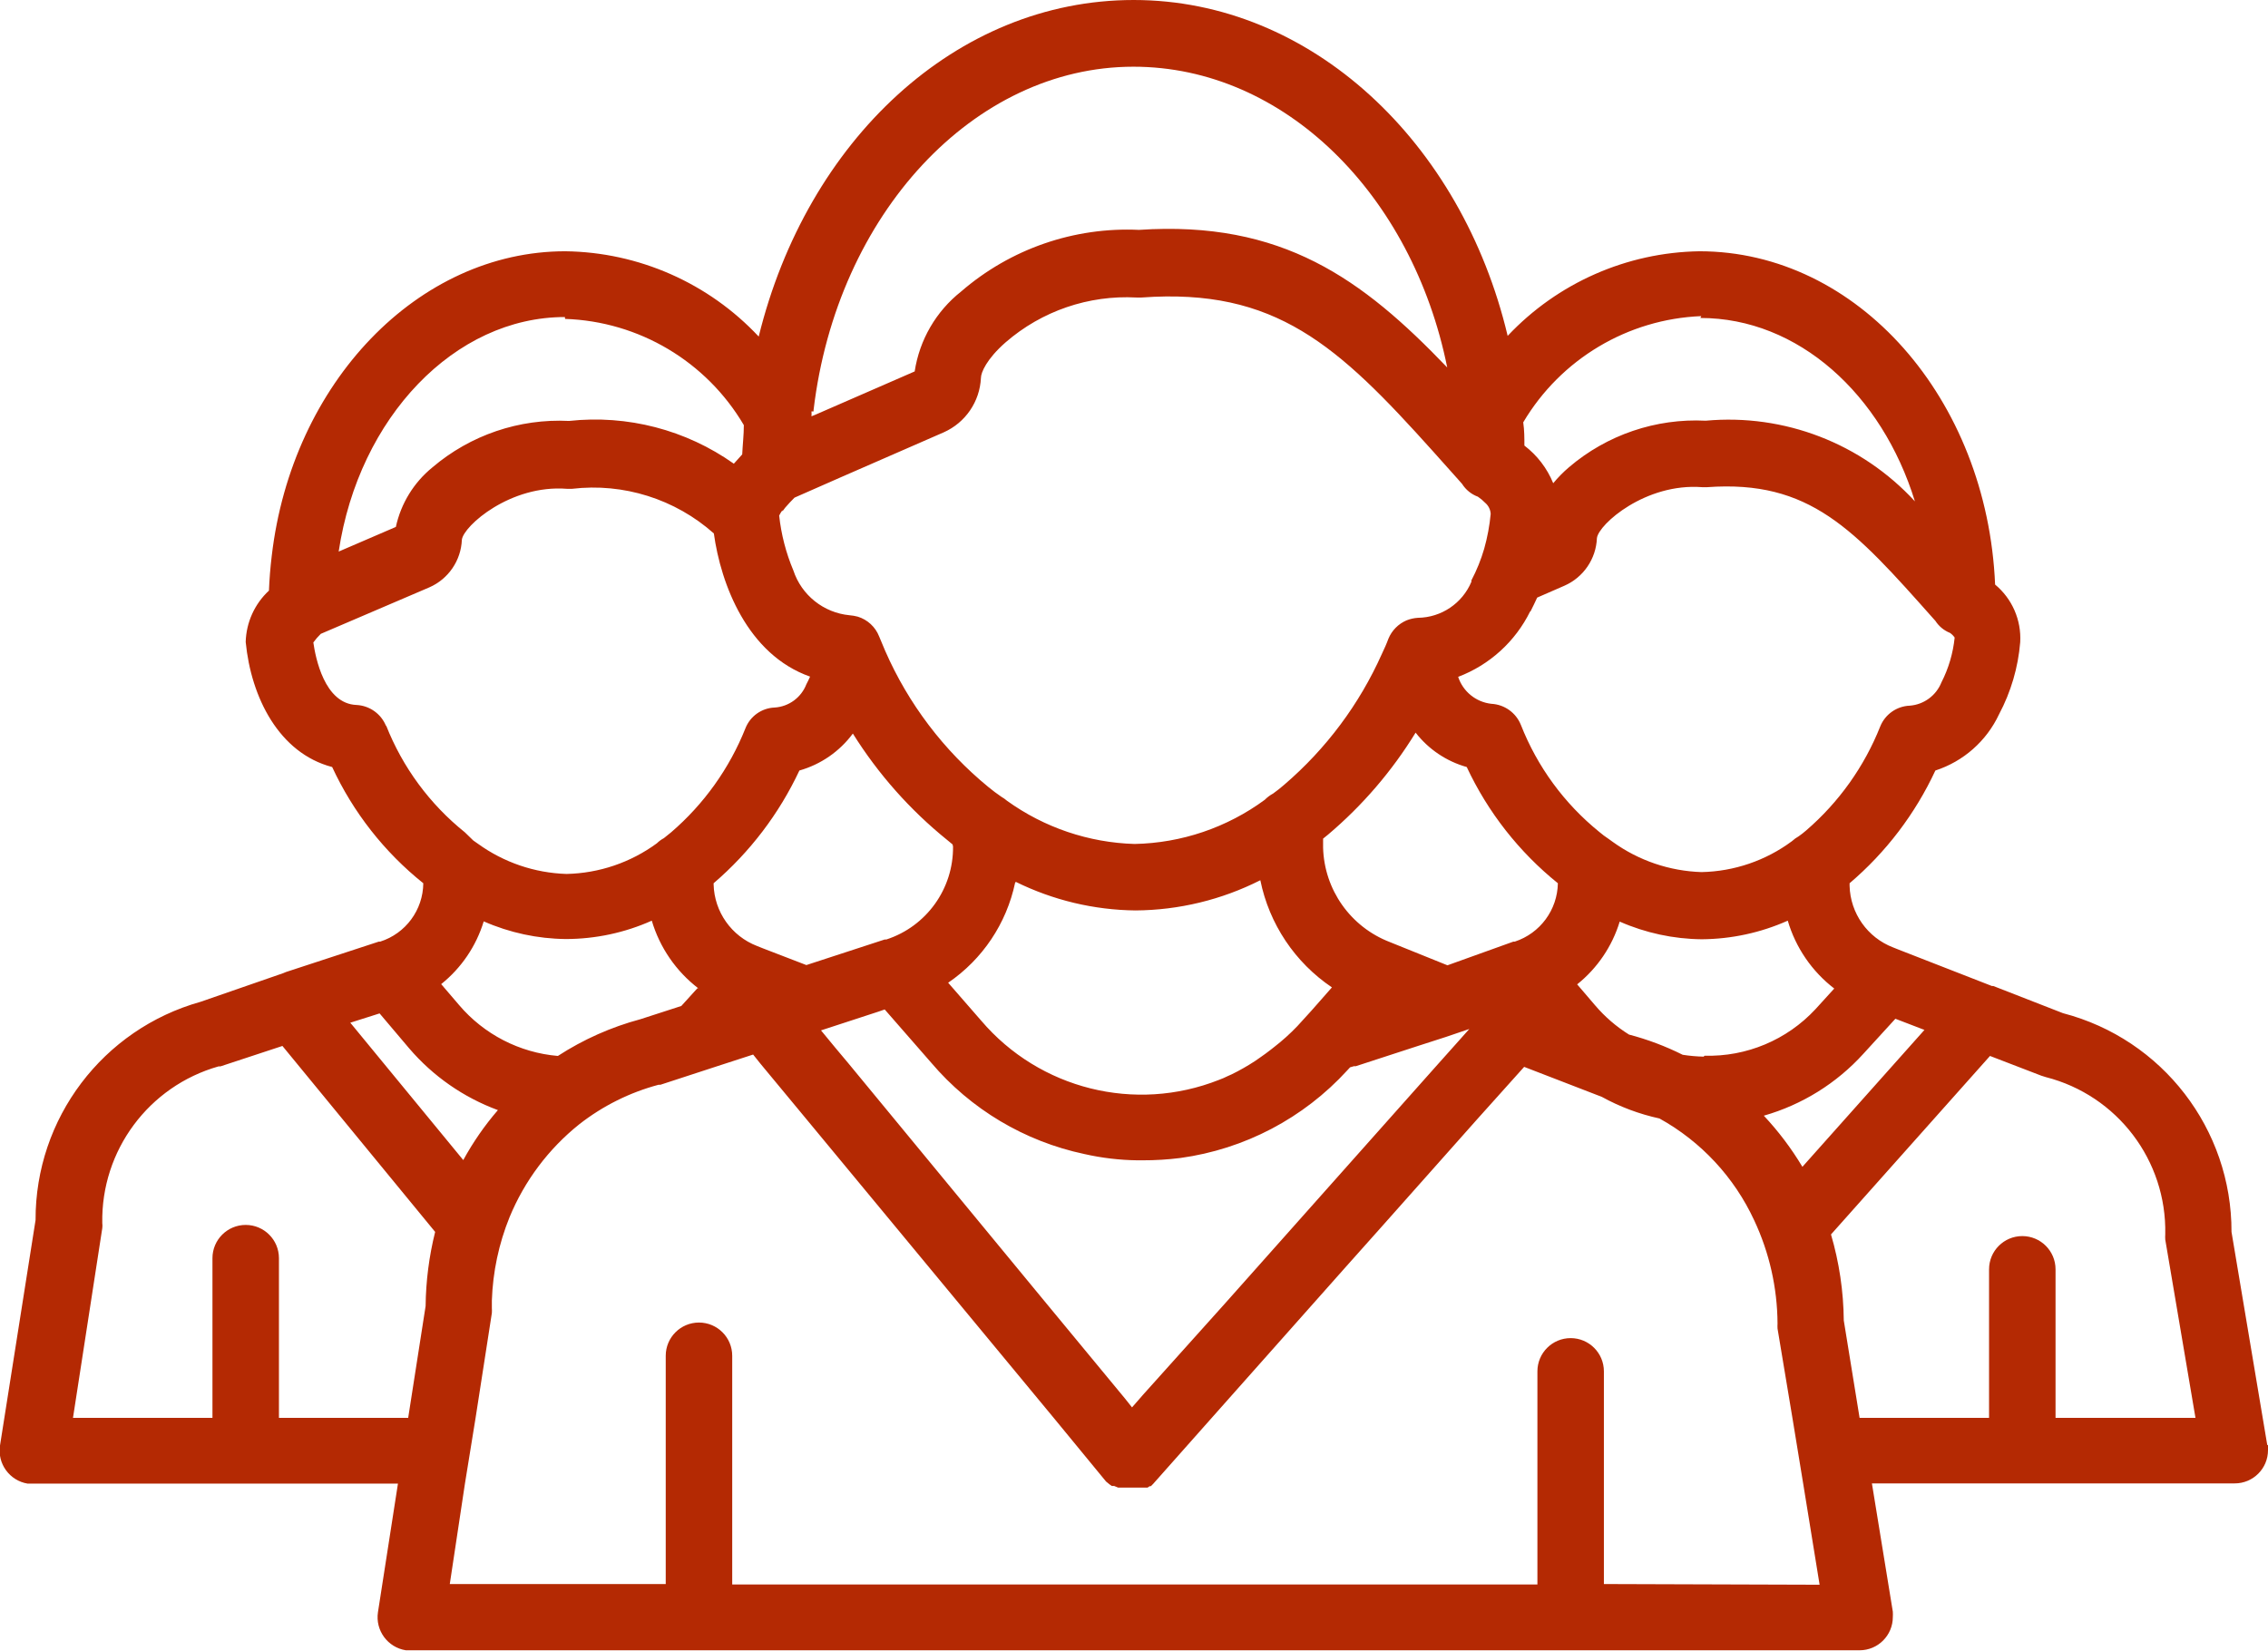
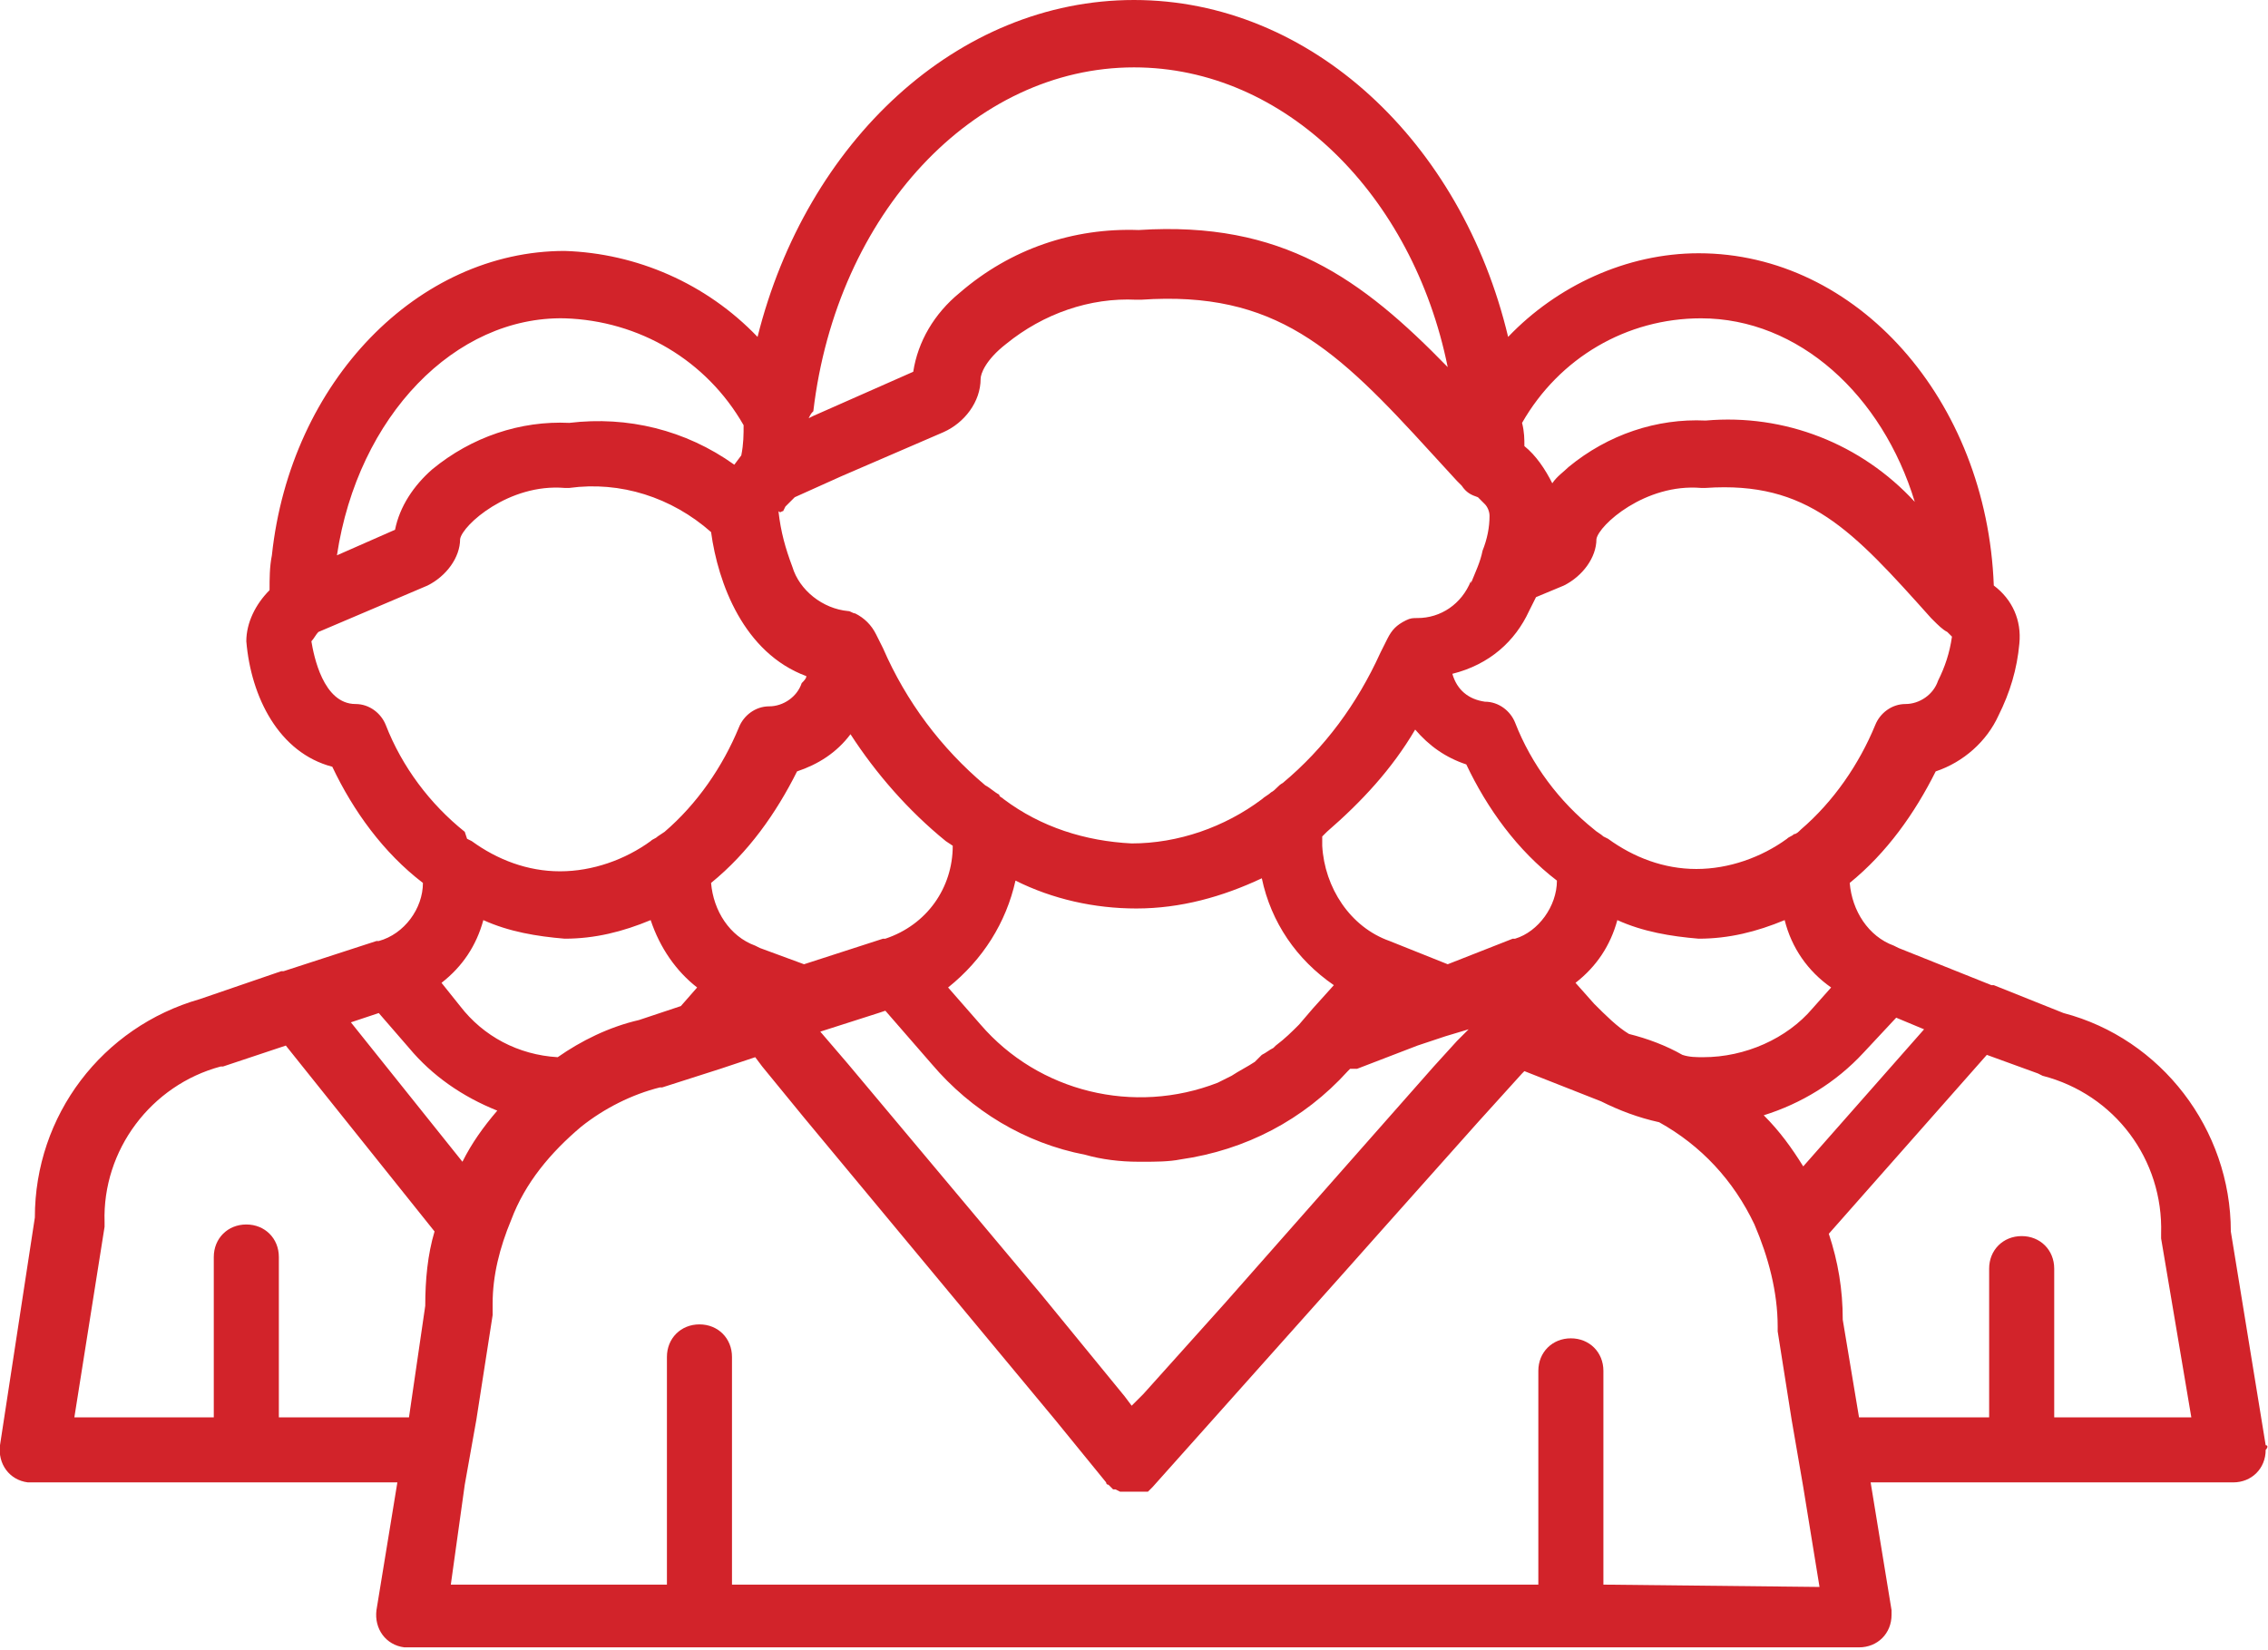
- <svg xmlns="http://www.w3.org/2000/svg" viewBox="0 0 97.57 71.02">
-   <defs>
-     <style>.cls-1{fill:#b42903;}</style>
-   </defs>
-   <g id="Слой_2" data-name="Слой 2">
-     <g id="Слой_1-2" data-name="Слой 1">
-       <path class="cls-1" d="M97.54,62.18,96,53a9.7,9.7,0,0,0-7.25-9.41l-3-1.17-.06,0-4-1.56-.25-.1a2.92,2.92,0,0,1-1.87-2.65V38h0a14.26,14.26,0,0,0,3.69-4.85A4.59,4.59,0,0,0,86,30.73a8,8,0,0,0,.91-3.1,3,3,0,0,0-1.08-2.48c-.34-8-5.92-14.34-12.72-14.34a11.58,11.58,0,0,0-8.25,3.64C62.88,6.11,56.41,0,48.77,0S34.71,6.05,32.64,14.48a11.6,11.6,0,0,0-8.32-3.67c-6.32,0-11.76,5.64-12.63,13.11-.06.49-.1,1-.12,1.49a3.13,3.13,0,0,0-1,2.21C10.8,30,12,32.4,14.29,33a13.88,13.88,0,0,0,3.92,5l0,0a2.66,2.66,0,0,1-1.85,2.51l-.06,0-4,1.31-.12.05L8.63,43.1a9.72,9.72,0,0,0-7.1,9.39L0,62.19a1.44,1.44,0,0,0,1.19,1.64H17.12l-.86,5.53A1.44,1.44,0,0,0,17.46,71H80a1.43,1.43,0,0,0,1.43-1.43,2,2,0,0,0,0-.23l-.9-5.52H96.14a1.43,1.43,0,0,0,1.43-1.43,1.79,1.79,0,0,0,0-.23ZM80.16,45.34l1.38-1.51,1.25.48L77.54,50.2A12.92,12.92,0,0,0,75.88,48,9.19,9.19,0,0,0,80.16,45.34Zm-6.87.12a6.84,6.84,0,0,1-.9-.08,11.92,11.92,0,0,0-2.31-.87,6.28,6.28,0,0,1-1.46-1.26l-.77-.9a5.52,5.52,0,0,0,1.83-2.7,9,9,0,0,0,3.53.76,9.25,9.25,0,0,0,3.7-.8,5.71,5.71,0,0,0,2,2.92l-.81.89a6.27,6.27,0,0,1-4.77,2Zm-.14-31.78c4.21,0,7.81,3.28,9.23,7.89a10.88,10.88,0,0,0-9-3.47,8.41,8.41,0,0,0-5.88,2,5.54,5.54,0,0,0-.68.69,3.88,3.88,0,0,0-1.24-1.62c0-.33,0-.65-.05-1a9.34,9.34,0,0,1,7.66-4.57ZM65.84,26.31c.1-.2.2-.4.29-.6l1.17-.51a2.34,2.34,0,0,0,1.4-2.05c.07-.59,2.09-2.38,4.53-2.19h.21c4.42-.32,6.31,1.8,9.73,5.65l.09.1a1.34,1.34,0,0,0,.63.52.76.76,0,0,1,.2.2,5.45,5.45,0,0,1-.57,1.93,1.6,1.6,0,0,1-1.36,1,1.43,1.43,0,0,0-1.27.89,11.52,11.52,0,0,1-3.19,4.48,3.92,3.92,0,0,1-.32.25,1.54,1.54,0,0,0-.29.21,6.76,6.76,0,0,1-3.89,1.33,6.9,6.9,0,0,1-3.82-1.3l-.18-.13a3.79,3.79,0,0,1-.4-.3,11.18,11.18,0,0,1-3.37-4.6,1.45,1.45,0,0,0-1.27-.91,1.7,1.7,0,0,1-1.43-1.16,5.71,5.71,0,0,0,3.1-2.82ZM36.5,45.75l-.57-.68-.61-.74,2.48-.81.26-.09,2,2.29a11.87,11.87,0,0,0,6.59,3.93,10.93,10.93,0,0,0,2.28.27h.22a12.74,12.74,0,0,0,1.63-.1,11.91,11.91,0,0,0,7.18-3.77l.12-.13.17-.05.08,0L61,45l1.21-.39,1-.34-.49.55-1,1.12L52.69,56.09,49.18,60l-.48.55-.31-.39-3.62-4.38ZM41,36.42a4.16,4.16,0,0,1-2.87,4l-.07,0-3.37,1.1-1.87-.72-.25-.1a2.92,2.92,0,0,1-1.87-2.65V38h0a14.49,14.49,0,0,0,3.69-4.85,4.33,4.33,0,0,0,2.3-1.59,18.49,18.49,0,0,0,4.06,4.58l.23.19Zm2.7,1.52a11.93,11.93,0,0,0,5.15,1.23,12.08,12.08,0,0,0,5.37-1.3,7.31,7.31,0,0,0,3.08,4.61l-.88,1-.61.67a9,9,0,0,1-1,.9l-.14.11q-.23.18-.45.33l-.23.16a9.34,9.34,0,0,1-1,.57l-.18.08-.17.08-.2.08a9.06,9.06,0,0,1-10.23-2.55l-1.42-1.63a6.94,6.94,0,0,0,2.88-4.3Zm18.57,3.59-2.48-1a4.48,4.48,0,0,1-2.87-4.06v-.39l.21-.17a18.23,18.23,0,0,0,3.77-4.39A4.23,4.23,0,0,0,63.1,33a14.09,14.09,0,0,0,3.92,5l0,0a2.69,2.69,0,0,1-1.85,2.51l-.06,0ZM35,17.7v-.06C36,9.22,41.89,2.87,48.76,2.87c6.5,0,12,5.51,13.5,12.94C58.61,12,55.16,9.48,49,9.89a10.91,10.91,0,0,0-7.65,2.65,5.42,5.42,0,0,0-2,3.44l-4.29,1.87-.15.06a1.33,1.33,0,0,0,0-.21ZM33.66,22l.12-.16c.12-.14.26-.29.4-.43l2-.88,4.42-1.93a2.7,2.7,0,0,0,1.6-2.34c0-.23.24-.81,1.06-1.53a7.93,7.93,0,0,1,5.63-1.93h.22c5.76-.42,8.44,2.05,12.55,6.63l1.09,1.22.15.17a1.36,1.36,0,0,0,.68.55,1.94,1.94,0,0,1,.31.26.68.68,0,0,1,.24.48,8.44,8.44,0,0,1-.28,1.5,7.31,7.31,0,0,1-.55,1.36l0,.06A2.53,2.53,0,0,1,61,26.58a1.59,1.59,0,0,0-.49.11,1.47,1.47,0,0,0-.78.79c-.08.22-.18.44-.28.65a16,16,0,0,1-4.2,5.63c-.15.13-.31.26-.48.38a1.54,1.54,0,0,0-.36.27,9.78,9.78,0,0,1-5.6,1.9,9.89,9.89,0,0,1-5.49-1.86,1.46,1.46,0,0,0-.24-.17h0c-.19-.13-.38-.27-.56-.42A15.73,15.73,0,0,1,38.08,28l-.26-.62a1.44,1.44,0,0,0-.92-.85,2,2,0,0,0-.35-.06,2.83,2.83,0,0,1-2.42-1.93,8.38,8.38,0,0,1-.61-2.36,1.76,1.76,0,0,1,.14-.23Zm-9.35-8.28A9.28,9.28,0,0,1,32,18.29c0,.42-.05.84-.07,1.26l-.36.4a10.33,10.33,0,0,0-7.09-1.84,8.42,8.42,0,0,0-5.88,2,4.54,4.54,0,0,0-1.57,2.56l-2.46,1.06c.87-5.78,5-10.09,9.73-10.09Zm-7.7,17.52a1.45,1.45,0,0,0-1.27-.91c-1.39-.05-1.77-2.06-1.86-2.69a2.83,2.83,0,0,1,.32-.37l4.67-2a2.34,2.34,0,0,0,1.4-2.05c.07-.59,2.09-2.38,4.52-2.19h.22a7.81,7.81,0,0,1,6.1,1.92c.3,2.18,1.44,5.21,4.14,6.16-.05.11-.1.22-.16.33a1.57,1.57,0,0,1-1.36,1,1.41,1.41,0,0,0-1.26.89,11.54,11.54,0,0,1-3.2,4.48l-.31.25a1.29,1.29,0,0,0-.3.22,6.82,6.82,0,0,1-3.89,1.32,6.87,6.87,0,0,1-3.81-1.3l-.2-.14L20,35.81A11.13,11.13,0,0,1,16.61,31.21ZM30,42.52l-.69.76-1.76.57A12.44,12.44,0,0,0,24,45.43a6.28,6.28,0,0,1-4.25-2.19l-.77-.9a5.52,5.52,0,0,0,1.83-2.7,9,9,0,0,0,3.53.76,9.08,9.08,0,0,0,3.7-.79,5.72,5.72,0,0,0,2,2.91ZM16.33,43.6l1.27,1.5a9.22,9.22,0,0,0,3.82,2.66,12.3,12.3,0,0,0-1.49,2.15L15.07,44ZM18.72,53a13.81,13.81,0,0,0-.41,3.19L17.56,61H12V54.13a1.43,1.43,0,0,0-2.86,0V61h-6l1.26-8.16a.82.82,0,0,0,0-.22,6.88,6.88,0,0,1,5-6.74l.08,0L12.15,45l6.57,8ZM69,68.15V59a1.43,1.43,0,1,0-2.86,0v9.17H31.5V58.33a1.43,1.43,0,1,0-2.86,0v9.82H19.35L20,63.84,20.46,61l.7-4.51a1.48,1.48,0,0,0,0-.21v-.33a10.47,10.47,0,0,1,.76-3.58,10,10,0,0,1,3-4,9.51,9.51,0,0,1,3.41-1.7l.08,0,2.48-.81,1.51-.49.32.4,1.84,2.22L45.33,61l2.22,2.7,0,0a.23.23,0,0,0,.07.07l0,0,.11.09.1.07h0l.1,0,.17.07.09,0,.08,0H49l.11,0,.1,0h0l.06,0,.1,0,.09-.06,0,0a.08.08,0,0,0,0,0l.05,0,.1-.1h0l0,0L52.13,61l5.79-6.52,1.57-1.76,4.07-4.58L65.48,46l.09-.1,3.34,1.29h0a9.17,9.17,0,0,0,2.48.93,9.64,9.64,0,0,1,4.08,4.39,10.6,10.6,0,0,1,1,4.43,1.64,1.64,0,0,0,0,.22L77.11,61l.47,2.87.7,4.31ZM88.43,61V54.61a1.43,1.43,0,0,0-2.86,0V61H80l-.68-4.19a13.58,13.58,0,0,0-.55-3.7l6.84-7.68,2.21.85.19.06a6.83,6.83,0,0,1,5.14,6.76,1.69,1.69,0,0,0,0,.23L94.45,61Z" />
+ <svg xmlns="http://www.w3.org/2000/svg" version="1.1" id="Слой_1" x="0px" y="0px" viewBox="0 0 97.6 71" style="enable-background:new 0 0 97.6 71;" xml:space="preserve">
+   <style type="text/css">
+ 	.st0{fill:#D2232A;}
+ </style>
+   <g id="Слой_2_00000080193274053735871270000001518053323993102729_">
+     <g id="Слой_1-2">
+       <path class="st0" d="M97.5,62.2L96,53c0-4.4-3-8.3-7.2-9.4l-3-1.2h-0.1l-4-1.6l-0.2-0.1c-1.1-0.4-1.8-1.5-1.9-2.7V38l0,0    c1.6-1.3,2.8-3,3.7-4.8c1.2-0.4,2.2-1.3,2.7-2.4c0.5-1,0.8-2,0.9-3.1c0.1-1-0.3-1.9-1.1-2.5c-0.3-8-5.9-14.3-12.7-14.3    c-3.1,0-6.1,1.4-8.2,3.6C62.9,6.1,56.4,0,48.8,0S34.7,6.1,32.6,14.5c-2.2-2.3-5.2-3.6-8.3-3.7c-6.3,0-11.8,5.6-12.6,13.1    c-0.1,0.5-0.1,1-0.1,1.5c-0.6,0.6-1,1.4-1,2.2c0.2,2.4,1.4,4.8,3.7,5.4c0.9,1.9,2.2,3.7,3.9,5l0,0c0,1.1-0.8,2.2-1.9,2.5h-0.1    l-4,1.3l-0.1,0l-3.5,1.2c-4.2,1.2-7.1,5-7.1,9.4L0,62.2c-0.1,0.8,0.4,1.5,1.2,1.6h15.9l-0.9,5.5c-0.1,0.8,0.4,1.5,1.2,1.6H80    c0.8,0,1.4-0.6,1.4-1.4l0,0c0-0.1,0-0.2,0-0.2l-0.9-5.5h15.6c0.8,0,1.4-0.6,1.4-1.4l0,0C97.6,62.3,97.6,62.2,97.5,62.2L97.5,62.2z     M80.2,45.3l1.4-1.5l1.2,0.5l-5.2,5.9c-0.5-0.8-1-1.5-1.7-2.2C77.5,47.5,79,46.6,80.2,45.3z M73.3,45.5c-0.3,0-0.6,0-0.9-0.1    c-0.7-0.4-1.5-0.7-2.3-0.9c-0.5-0.3-1-0.8-1.5-1.3l-0.8-0.9c0.9-0.7,1.5-1.6,1.8-2.7c1.1,0.5,2.3,0.7,3.5,0.8    c1.3,0,2.5-0.3,3.7-0.8c0.3,1.2,1,2.2,2,2.9l-0.8,0.9C76.9,44.7,75.1,45.5,73.3,45.5L73.3,45.5z M73.2,13.7c4.2,0,7.8,3.3,9.2,7.9    c-2.3-2.5-5.6-3.8-9-3.5c-2.1-0.1-4.2,0.6-5.9,2c-0.2,0.2-0.5,0.4-0.7,0.7c-0.3-0.6-0.7-1.2-1.2-1.6c0-0.3,0-0.6-0.1-1    C67.1,15.4,70,13.7,73.2,13.7L73.2,13.7z M65.8,26.3c0.1-0.2,0.2-0.4,0.3-0.6l1.2-0.5c0.8-0.4,1.4-1.2,1.4-2    c0.1-0.6,2.1-2.4,4.5-2.2h0.2c4.4-0.3,6.3,1.8,9.7,5.6l0.1,0.1c0.2,0.2,0.4,0.4,0.6,0.5c0.1,0.1,0.1,0.1,0.2,0.2    c-0.1,0.7-0.3,1.3-0.6,1.9c-0.2,0.6-0.8,1-1.4,1c-0.6,0-1.1,0.4-1.3,0.9c-0.7,1.7-1.8,3.3-3.2,4.5c-0.1,0.1-0.2,0.2-0.3,0.2    c-0.1,0.1-0.2,0.1-0.3,0.2c-1.1,0.8-2.5,1.3-3.9,1.3c-1.4,0-2.7-0.5-3.8-1.3l-0.2-0.1c-0.1-0.1-0.3-0.2-0.4-0.3    c-1.5-1.2-2.7-2.8-3.4-4.6c-0.2-0.5-0.7-0.9-1.3-0.9c-0.7-0.1-1.2-0.5-1.4-1.2C64.1,28.6,65.2,27.6,65.8,26.3L65.8,26.3z     M36.5,45.8l-0.6-0.7l-0.6-0.7l2.5-0.8l0.3-0.1l2,2.3c1.7,2,4,3.4,6.6,3.9c0.7,0.2,1.5,0.3,2.3,0.3h0.2c0.5,0,1.1,0,1.6-0.1    c2.8-0.4,5.3-1.7,7.2-3.8l0.1-0.1l0.2,0h0.1L61,45l1.2-0.4l1-0.3l-0.5,0.5l-1,1.1l-9,10.2L49.2,60l-0.5,0.5l-0.3-0.4l-3.6-4.4    L36.5,45.8z M41,36.4c0,1.8-1.1,3.4-2.9,4h-0.1l-3.4,1.1l-1.9-0.7l-0.2-0.1c-1.1-0.4-1.8-1.5-1.9-2.7v0l0,0c1.6-1.3,2.8-3,3.7-4.8    c0.9-0.3,1.7-0.8,2.3-1.6c1.1,1.7,2.5,3.3,4.1,4.6L41,36.4L41,36.4z M43.7,37.9c1.6,0.8,3.4,1.2,5.2,1.2c1.9,0,3.7-0.5,5.4-1.3    c0.4,1.9,1.5,3.5,3.1,4.6l-0.9,1l-0.6,0.7c-0.3,0.3-0.6,0.6-1,0.9l-0.1,0.1c-0.2,0.1-0.3,0.2-0.5,0.3L54,45.7    c-0.3,0.2-0.7,0.4-1,0.6l-0.2,0.1l-0.2,0.1l-0.2,0.1c-3.6,1.4-7.7,0.4-10.2-2.5l-1.4-1.6C42.3,41.3,43.3,39.7,43.7,37.9L43.7,37.9    z M62.3,41.5l-2.5-1c-1.7-0.6-2.8-2.3-2.9-4.1v-0.4l0.2-0.2c1.5-1.3,2.8-2.7,3.8-4.4c0.6,0.7,1.3,1.2,2.2,1.5    c0.9,1.9,2.2,3.7,3.9,5l0,0c0,1.1-0.8,2.2-1.8,2.5h-0.1L62.3,41.5z M35,17.7L35,17.7c1-8.5,6.9-14.8,13.8-14.8    c6.5,0,12,5.5,13.5,12.9C58.6,12,55.2,9.5,49,9.9c-2.8-0.1-5.5,0.8-7.7,2.7c-1.1,0.9-1.8,2.1-2,3.4l-4.3,1.9l-0.2,0.1    C34.9,17.8,34.9,17.8,35,17.7L35,17.7z M33.7,22l0.1-0.2c0.1-0.1,0.3-0.3,0.4-0.4l2-0.9l4.4-1.9c0.9-0.4,1.6-1.3,1.6-2.3    c0-0.2,0.2-0.8,1.1-1.5c1.6-1.3,3.6-2,5.6-1.9h0.2c5.8-0.4,8.4,2.1,12.5,6.6l1.1,1.2l0.2,0.2c0.2,0.3,0.4,0.4,0.7,0.5    c0.1,0.1,0.2,0.2,0.3,0.3c0.1,0.1,0.2,0.3,0.2,0.5c0,0.5-0.1,1-0.3,1.5c-0.1,0.5-0.3,0.9-0.5,1.4V25C62.9,26,62,26.6,61,26.6    c-0.2,0-0.3,0-0.5,0.1c-0.4,0.2-0.6,0.4-0.8,0.8c-0.1,0.2-0.2,0.4-0.3,0.6c-1,2.2-2.4,4.1-4.2,5.6c-0.2,0.1-0.3,0.3-0.5,0.4    c-0.1,0.1-0.3,0.2-0.4,0.3c-1.6,1.2-3.6,1.9-5.6,1.9c-2-0.1-3.9-0.7-5.5-1.9c-0.1-0.1-0.2-0.1-0.2-0.2l0,0    c-0.2-0.1-0.4-0.3-0.6-0.4c-1.9-1.6-3.4-3.6-4.4-5.9l-0.3-0.6c-0.2-0.4-0.5-0.7-0.9-0.9c-0.1,0-0.2-0.1-0.3-0.1    c-1.1-0.1-2.1-0.9-2.4-1.9c-0.3-0.8-0.5-1.5-0.6-2.4C33.6,22.1,33.6,22,33.7,22L33.7,22z M24.3,13.7c3.2,0.1,6.1,1.8,7.7,4.6    c0,0.4,0,0.8-0.1,1.3L31.6,20c-2.1-1.5-4.6-2.1-7.1-1.8c-2.1-0.1-4.2,0.6-5.9,2c-0.8,0.7-1.4,1.6-1.6,2.6l-2.5,1.1    C15.4,17.9,19.6,13.6,24.3,13.7L24.3,13.7z M16.6,31.2c-0.2-0.5-0.7-0.9-1.3-0.9c-1.4,0-1.8-2.1-1.9-2.7c0.1-0.1,0.2-0.3,0.3-0.4    l4.7-2c0.8-0.4,1.4-1.2,1.4-2c0.1-0.6,2.1-2.4,4.5-2.2h0.2c2.2-0.3,4.4,0.4,6.1,1.9c0.3,2.2,1.4,5.2,4.1,6.2    c0,0.1-0.1,0.2-0.2,0.3c-0.2,0.6-0.8,1-1.4,1c-0.6,0-1.1,0.4-1.3,0.9c-0.7,1.7-1.8,3.3-3.2,4.5l-0.3,0.2c-0.1,0.1-0.2,0.1-0.3,0.2    c-1.1,0.8-2.5,1.3-3.9,1.3c-1.4,0-2.7-0.5-3.8-1.3l-0.2-0.1L20,35.8C18.5,34.6,17.3,33,16.6,31.2L16.6,31.2z M30,42.5l-0.7,0.8    l-1.8,0.6c-1.3,0.3-2.5,0.9-3.5,1.6c-1.7-0.1-3.2-0.9-4.2-2.2L19,42.3c0.9-0.7,1.5-1.6,1.8-2.7c1.1,0.5,2.3,0.7,3.5,0.8    c1.3,0,2.5-0.3,3.7-0.8C28.4,40.8,29.1,41.8,30,42.5L30,42.5z M16.3,43.6l1.3,1.5c1,1.2,2.3,2.1,3.8,2.7c-0.6,0.7-1.1,1.4-1.5,2.2    L15.1,44L16.3,43.6z M18.7,53c-0.3,1-0.4,2.1-0.4,3.2L17.6,61H12v-6.9c0-0.8-0.6-1.4-1.4-1.4c-0.8,0-1.4,0.6-1.4,1.4V61h-6    l1.3-8.2c0-0.1,0-0.1,0-0.2c-0.1-3.1,2-5.9,5-6.7h0.1l2.7-0.9L18.7,53z M69,68.2V59c0-0.8-0.6-1.4-1.4-1.4s-1.4,0.6-1.4,1.4v9.2    H31.5v-9.8c0-0.8-0.6-1.4-1.4-1.4s-1.4,0.6-1.4,1.4v9.8h-9.3l0.6-4.3l0.5-2.8l0.7-4.5c0-0.1,0-0.1,0-0.2v-0.3    c0-1.2,0.3-2.4,0.8-3.6c0.6-1.6,1.7-2.9,3-4c1-0.8,2.2-1.4,3.4-1.7h0.1l2.5-0.8l1.5-0.5l0.3,0.4l1.8,2.2l10.8,13l2.2,2.7l0,0    c0,0,0,0.1,0.1,0.1l0,0l0.1,0.1l0.1,0.1l0,0h0.1l0.2,0.1h0.1h0.1H49h0.1h0.1l0,0h0.1h0.1l0.1-0.1l0,0l0,0h0l0.1-0.1l0,0l0,0    l2.5-2.8l5.8-6.5l1.6-1.8l4.1-4.6l1.9-2.1l0.1-0.1l3.3,1.3l0,0c0.8,0.4,1.6,0.7,2.5,0.9c1.8,1,3.2,2.5,4.1,4.4    c0.6,1.4,1,2.9,1,4.4c0,0.1,0,0.1,0,0.2l0.6,3.8l0.5,2.9l0.7,4.3L69,68.2z M88.4,61v-6.4c0-0.8-0.6-1.4-1.4-1.4s-1.4,0.6-1.4,1.4    V61H80l-0.7-4.2c0-1.3-0.2-2.5-0.6-3.7l6.8-7.7l2.2,0.8l0.2,0.1c3.1,0.8,5.2,3.6,5.1,6.8c0,0.1,0,0.2,0,0.2l1.3,7.7H88.4z" />
    </g>
  </g>
</svg>
